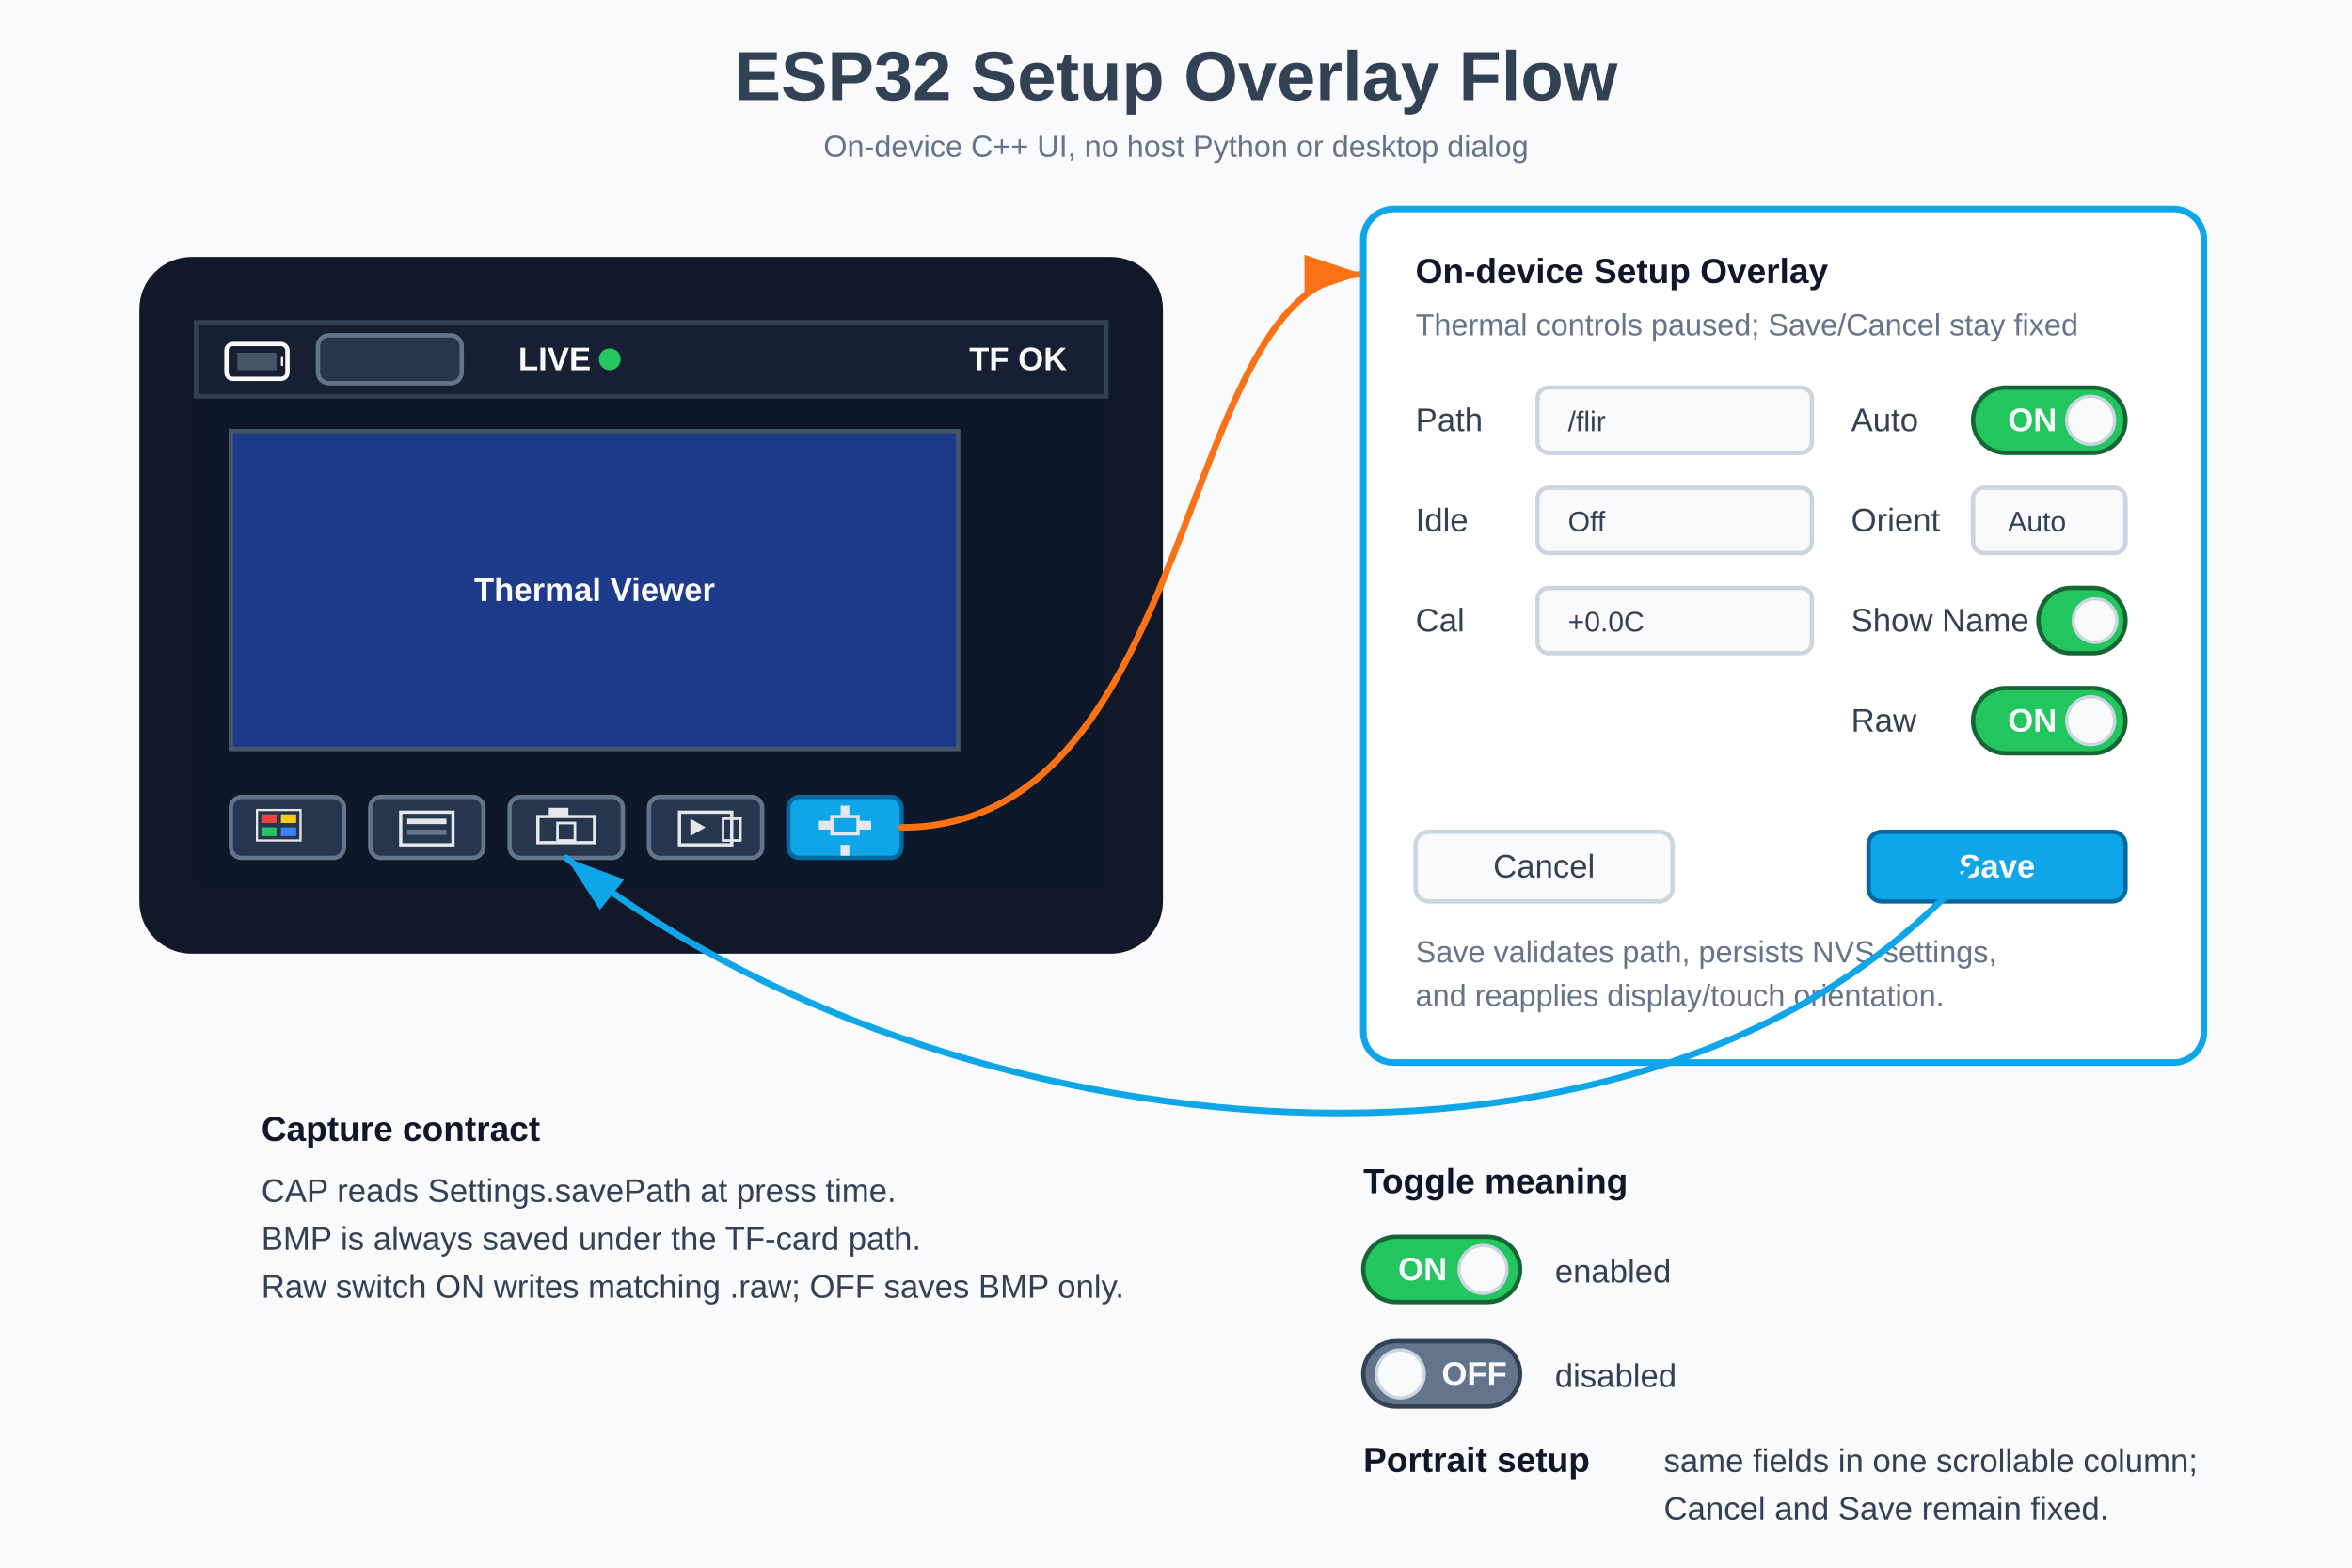
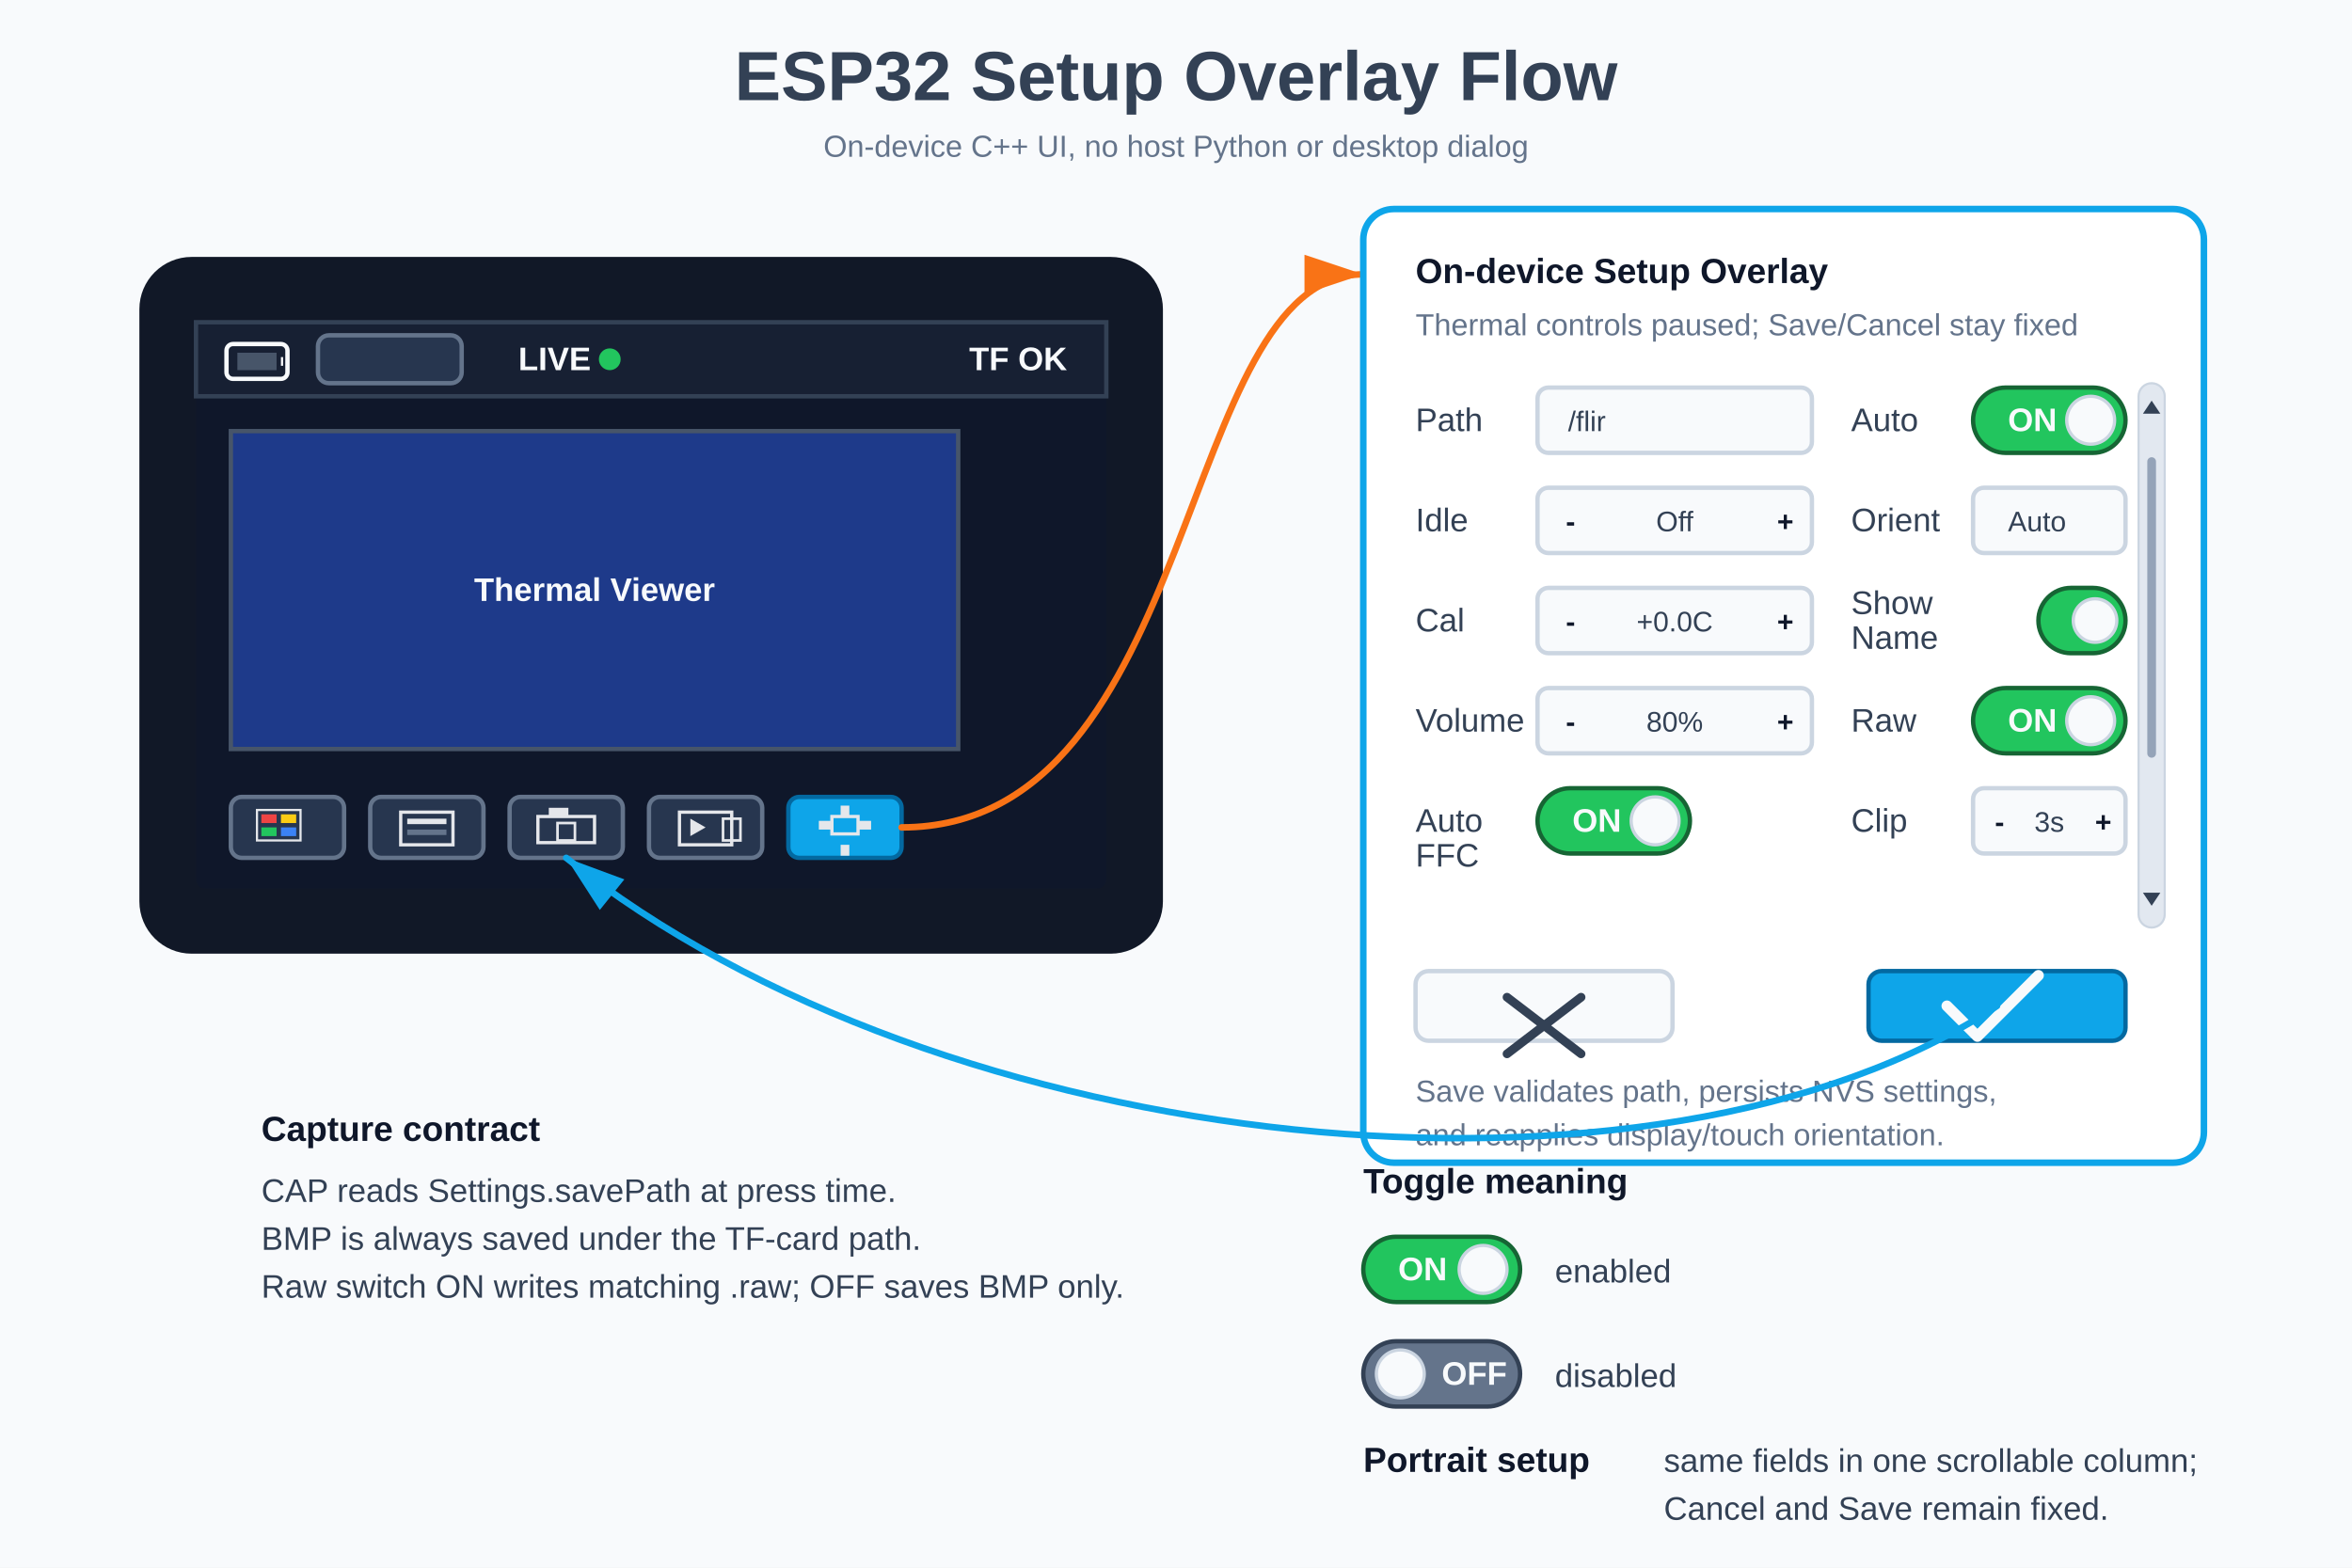
<svg xmlns="http://www.w3.org/2000/svg" width="1080" height="720" viewBox="0 0 1080 720" role="img" aria-labelledby="title desc">
  <defs>
    <style>
      .bg { fill: #f8fafc; }
      .device { fill: #111827; }
      .screen { fill: #0f172a; }
      .panel { fill: #172033; stroke: #334155; stroke-width: 2; }
      .thermal { fill: #1e3a8a; stroke: #475569; stroke-width: 2; }
      .setup { fill: #ffffff; stroke: #0ea5e9; stroke-width: 3; }
      .field { fill: #f8fafc; stroke: #cbd5e1; stroke-width: 2; }
      .button { fill: #27364f; stroke: #64748b; stroke-width: 2; }
      .primary { fill: #0ea5e9; stroke: #0369a1; stroke-width: 2; }
      .toggleOn { fill: #22c55e; stroke: #166534; stroke-width: 2; }
      .toggleOff { fill: #64748b; stroke: #334155; stroke-width: 2; }
      .knob { fill: #f8fafc; stroke: #cbd5e1; stroke-width: 1.5; }
+       .step { font: 700 13px Arial, sans-serif; fill: #0f172a; }
      .title { font: 700 32px Arial, sans-serif; fill: #334155; }
      .label { font: 700 16px Arial, sans-serif; fill: #0f172a; }
      .text { font: 15px Arial, sans-serif; fill: #334155; }
      .small { font: 13px Arial, sans-serif; fill: #334155; }
      .white { font: 700 15px Arial, sans-serif; fill: #f8fafc; }
      .muted { font: 14px Arial, sans-serif; fill: #64748b; }
      .line { fill: none; stroke: #f97316; stroke-width: 3; stroke-linecap: round; stroke-linejoin: round; marker-end: url(#arrow); }
      .lineBlue { fill: none; stroke: #0ea5e9; stroke-width: 3; stroke-linecap: round; stroke-linejoin: round; marker-end: url(#arrowBlue); }
    </style>
    <marker id="arrow" markerWidth="10" markerHeight="10" refX="9" refY="3" orient="auto" markerUnits="strokeWidth">
      <path d="M0,0 L0,6 L9,3 z" fill="#f97316" />
    </marker>
    <marker id="arrowBlue" markerWidth="10" markerHeight="10" refX="9" refY="3" orient="auto" markerUnits="strokeWidth">
      <path d="M0,0 L0,6 L9,3 z" fill="#0ea5e9" />
    </marker>
  </defs>
  <rect class="bg" width="1080" height="720" />
  <text class="title" x="540" y="46" text-anchor="middle">ESP32 Setup Overlay Flow</text>
  <text class="muted" x="540" y="72" text-anchor="middle">On-device C++ UI, no host Python or desktop dialog</text>
  <rect class="device" x="64" y="118" width="470" height="320" rx="24" />
  <rect class="screen" x="90" y="148" width="418" height="260" rx="4" />
  <rect class="panel" x="90" y="148" width="418" height="34" />
  <rect x="104" y="158" width="28" height="16" rx="3" fill="none" stroke="#f8fafc" stroke-width="2" />
  <rect x="109" y="162" width="18" height="8" fill="#475569" />
  <rect x="129" y="164" width="1" height="4" fill="#f8fafc" />
  <rect class="button" x="146" y="154" width="66" height="22" rx="5" />
  <text class="white" x="238" y="170">LIVE</text>
  <circle cx="280" cy="165" r="5" fill="#22c55e" />
  <text class="white" x="490" y="170" text-anchor="end">TF OK</text>
  <rect class="thermal" x="106" y="198" width="334" height="146" />
  <text class="white" x="273" y="276" text-anchor="middle">Thermal Viewer</text>
  <rect class="button" x="106" y="366" width="52" height="28" rx="5" />
  <rect x="120" y="374" width="7" height="4" fill="#ef4444" />
  <rect x="129" y="374" width="7" height="4" fill="#facc15" />
  <rect x="120" y="380" width="7" height="4" fill="#22c55e" />
  <rect x="129" y="380" width="7" height="4" fill="#3b82f6" />
  <rect x="118" y="372" width="20" height="14" fill="none" stroke="#e5e7eb" stroke-width="1" />
  <rect class="button" x="170" y="366" width="52" height="28" rx="5" />
  <rect x="184" y="373" width="24" height="15" fill="none" stroke="#e5e7eb" stroke-width="1.5" />
  <rect x="187" y="376" width="18" height="2.5" fill="#e5e7eb" />
  <rect x="187" y="381" width="18" height="2.5" fill="#64748b" />
  <rect class="button" x="234" y="366" width="52" height="28" rx="5" />
  <rect x="247" y="375" width="26" height="12" fill="none" stroke="#e5e7eb" stroke-width="1.5" />
  <rect x="252" y="371" width="9" height="4" fill="#e5e7eb" />
  <rect x="256" y="378" width="8" height="8" fill="none" stroke="#e5e7eb" stroke-width="1.2" />
  <rect class="button" x="298" y="366" width="52" height="28" rx="5" />
  <rect x="312" y="373" width="24" height="15" fill="none" stroke="#e5e7eb" stroke-width="1.5" />
  <polygon points="317,376 317,384 324,380" fill="#e5e7eb" />
  <rect x="332" y="376" width="8" height="10" fill="none" stroke="#e5e7eb" stroke-width="1.2" />
  <rect class="primary" x="362" y="366" width="52" height="28" rx="5" />
  <rect x="382" y="375" width="12" height="8" fill="none" stroke="#e5e7eb" stroke-width="1.5" />
  <rect x="386" y="370" width="4" height="5" fill="#e5e7eb" />
  <rect x="386" y="388" width="4" height="5" fill="#e5e7eb" />
  <rect x="376" y="377" width="6" height="4" fill="#e5e7eb" />
  <rect x="394" y="377" width="6" height="4" fill="#e5e7eb" />
  <path class="line" d="M414 380 C552 380 540 126 626 126" />
-   <rect class="setup" x="626" y="96" width="386" height="392" rx="14" />
+   <rect class="setup" x="626" y="96" width="386" height="438" rx="14" />
  <text class="label" x="650" y="130">On-device Setup Overlay</text>
  <text class="muted" x="650" y="154">Thermal controls paused; Save/Cancel stay fixed</text>
+   <rect x="982" y="176" width="12" height="250" rx="6" fill="#e2e8f0" stroke="#cbd5e1" />
+   <path d="M988 184 l-4 6 h8 z" fill="#334155" />
+   <rect x="986" y="210" width="4" height="138" rx="2" fill="#94a3b8" />
+   <path d="M988 416 l-4 -6 h8 z" fill="#334155" />
  <text class="text" x="650" y="198">Path</text>
  <rect class="field" x="706" y="178" width="126" height="30" rx="5" />
  <text class="small" x="720" y="198">/flir</text>
  <text class="text" x="850" y="198">Auto</text>
  <rect class="toggleOn" x="906" y="178" width="70" height="30" rx="15" />
  <circle class="knob" cx="960" cy="193" r="11" />
  <text class="white" x="922" y="198">ON</text>
  <text class="text" x="650" y="244">Idle</text>
  <rect class="field" x="706" y="224" width="126" height="30" rx="5" />
-   <text class="small" x="720" y="244">Off</text>
+   <text class="step" x="719" y="244">-</text>
+   <text class="small" x="769" y="244" text-anchor="middle">Off</text>
+   <text class="step" x="816" y="244">+</text>
  <text class="text" x="850" y="244">Orient</text>
  <rect class="field" x="906" y="224" width="70" height="30" rx="5" />
  <text class="small" x="922" y="244">Auto</text>
  <text class="text" x="650" y="290">Cal</text>
  <rect class="field" x="706" y="270" width="126" height="30" rx="5" />
-   <text class="small" x="720" y="290">+0.0C</text>
-   <text class="text" x="850" y="290">Show Name</text>
+   <text class="step" x="719" y="290">-</text>
+   <text class="small" x="769" y="290" text-anchor="middle">+0.0C</text>
+   <text class="step" x="816" y="290">+</text>
+   <text class="text" x="850" y="282">Show</text>
+   <text class="text" x="850" y="298">Name</text>
  <rect class="toggleOn" x="936" y="270" width="40" height="30" rx="15" />
  <circle class="knob" cx="962" cy="285" r="10" />
+   <text class="text" x="650" y="336">Volume</text>
+   <rect class="field" x="706" y="316" width="126" height="30" rx="5" />
+   <text class="step" x="719" y="336">-</text>
+   <text class="small" x="769" y="336" text-anchor="middle">80%</text>
+   <text class="step" x="816" y="336">+</text>
  <text class="text" x="850" y="336">Raw</text>
  <rect class="toggleOn" x="906" y="316" width="70" height="30" rx="15" />
  <circle class="knob" cx="960" cy="331" r="11" />
  <text class="white" x="922" y="336">ON</text>
-   <rect class="field" x="650" y="382" width="118" height="32" rx="6" />
-   <text class="text" x="709" y="403" text-anchor="middle">Cancel</text>
-   <rect class="primary" x="858" y="382" width="118" height="32" rx="6" />
-   <text class="white" x="917" y="403" text-anchor="middle">Save</text>
-   <text class="muted" x="650" y="442">
+   <text class="text" x="650" y="382">Auto</text>
+   <text class="text" x="650" y="398">FFC</text>
+   <rect class="toggleOn" x="706" y="362" width="70" height="30" rx="15" />
+   <circle class="knob" cx="760" cy="377" r="11" />
+   <text class="white" x="722" y="382">ON</text>
+   <text class="text" x="850" y="382">Clip</text>
+   <rect class="field" x="906" y="362" width="70" height="30" rx="5" />
+   <text class="step" x="916" y="382">-</text>
+   <text class="small" x="941" y="382" text-anchor="middle">3s</text>
+   <text class="step" x="962" y="382">+</text>
+   <rect class="field" x="650" y="446" width="118" height="32" rx="6" />
+   <line x1="692" y1="458" x2="726" y2="484" stroke="#334155" stroke-width="4" stroke-linecap="round" />
+   <line x1="726" y1="458" x2="692" y2="484" stroke="#334155" stroke-width="4" stroke-linecap="round" />
+   <rect class="primary" x="858" y="446" width="118" height="32" rx="6" />
+   <path d="M894 462 l14 14 l28 -28" fill="none" stroke="#f8fafc" stroke-width="5" stroke-linecap="round" stroke-linejoin="round" />
+   <text class="muted" x="650" y="506">
    <tspan x="650" dy="0">Save validates path, persists NVS settings,</tspan>
    <tspan x="650" dy="20">and reapplies display/touch orientation.</tspan>
  </text>
-   <path class="lineBlue" d="M906 398 C760 566 432 532 260 394" />
+   <path class="lineBlue" d="M917 462 C760 566 432 532 260 394" />
  <text class="label" x="120" y="524">Capture contract</text>
  <text class="text" x="120" y="552">
    <tspan x="120" dy="0">CAP reads Settings.savePath at press time.</tspan>
    <tspan x="120" dy="22">BMP is always saved under the TF-card path.</tspan>
    <tspan x="120" dy="22">Raw switch ON writes matching .raw; OFF saves BMP only.</tspan>
  </text>
  <text class="label" x="626" y="548">Toggle meaning</text>
  <rect class="toggleOn" x="626" y="568" width="72" height="30" rx="15" />
  <circle class="knob" cx="681" cy="583" r="11" />
  <text class="white" x="642" y="588">ON</text>
  <text class="text" x="714" y="589">enabled</text>
  <rect class="toggleOff" x="626" y="616" width="72" height="30" rx="15" />
  <circle class="knob" cx="643" cy="631" r="11" />
  <text class="white" x="662" y="636">OFF</text>
  <text class="text" x="714" y="637">disabled</text>
  <text class="label" x="626" y="676">Portrait setup</text>
  <text class="text" x="764" y="676">
    <tspan x="764" dy="0">same fields in one scrollable column;</tspan>
    <tspan x="764" dy="22">Cancel and Save remain fixed.</tspan>
  </text>
</svg>
